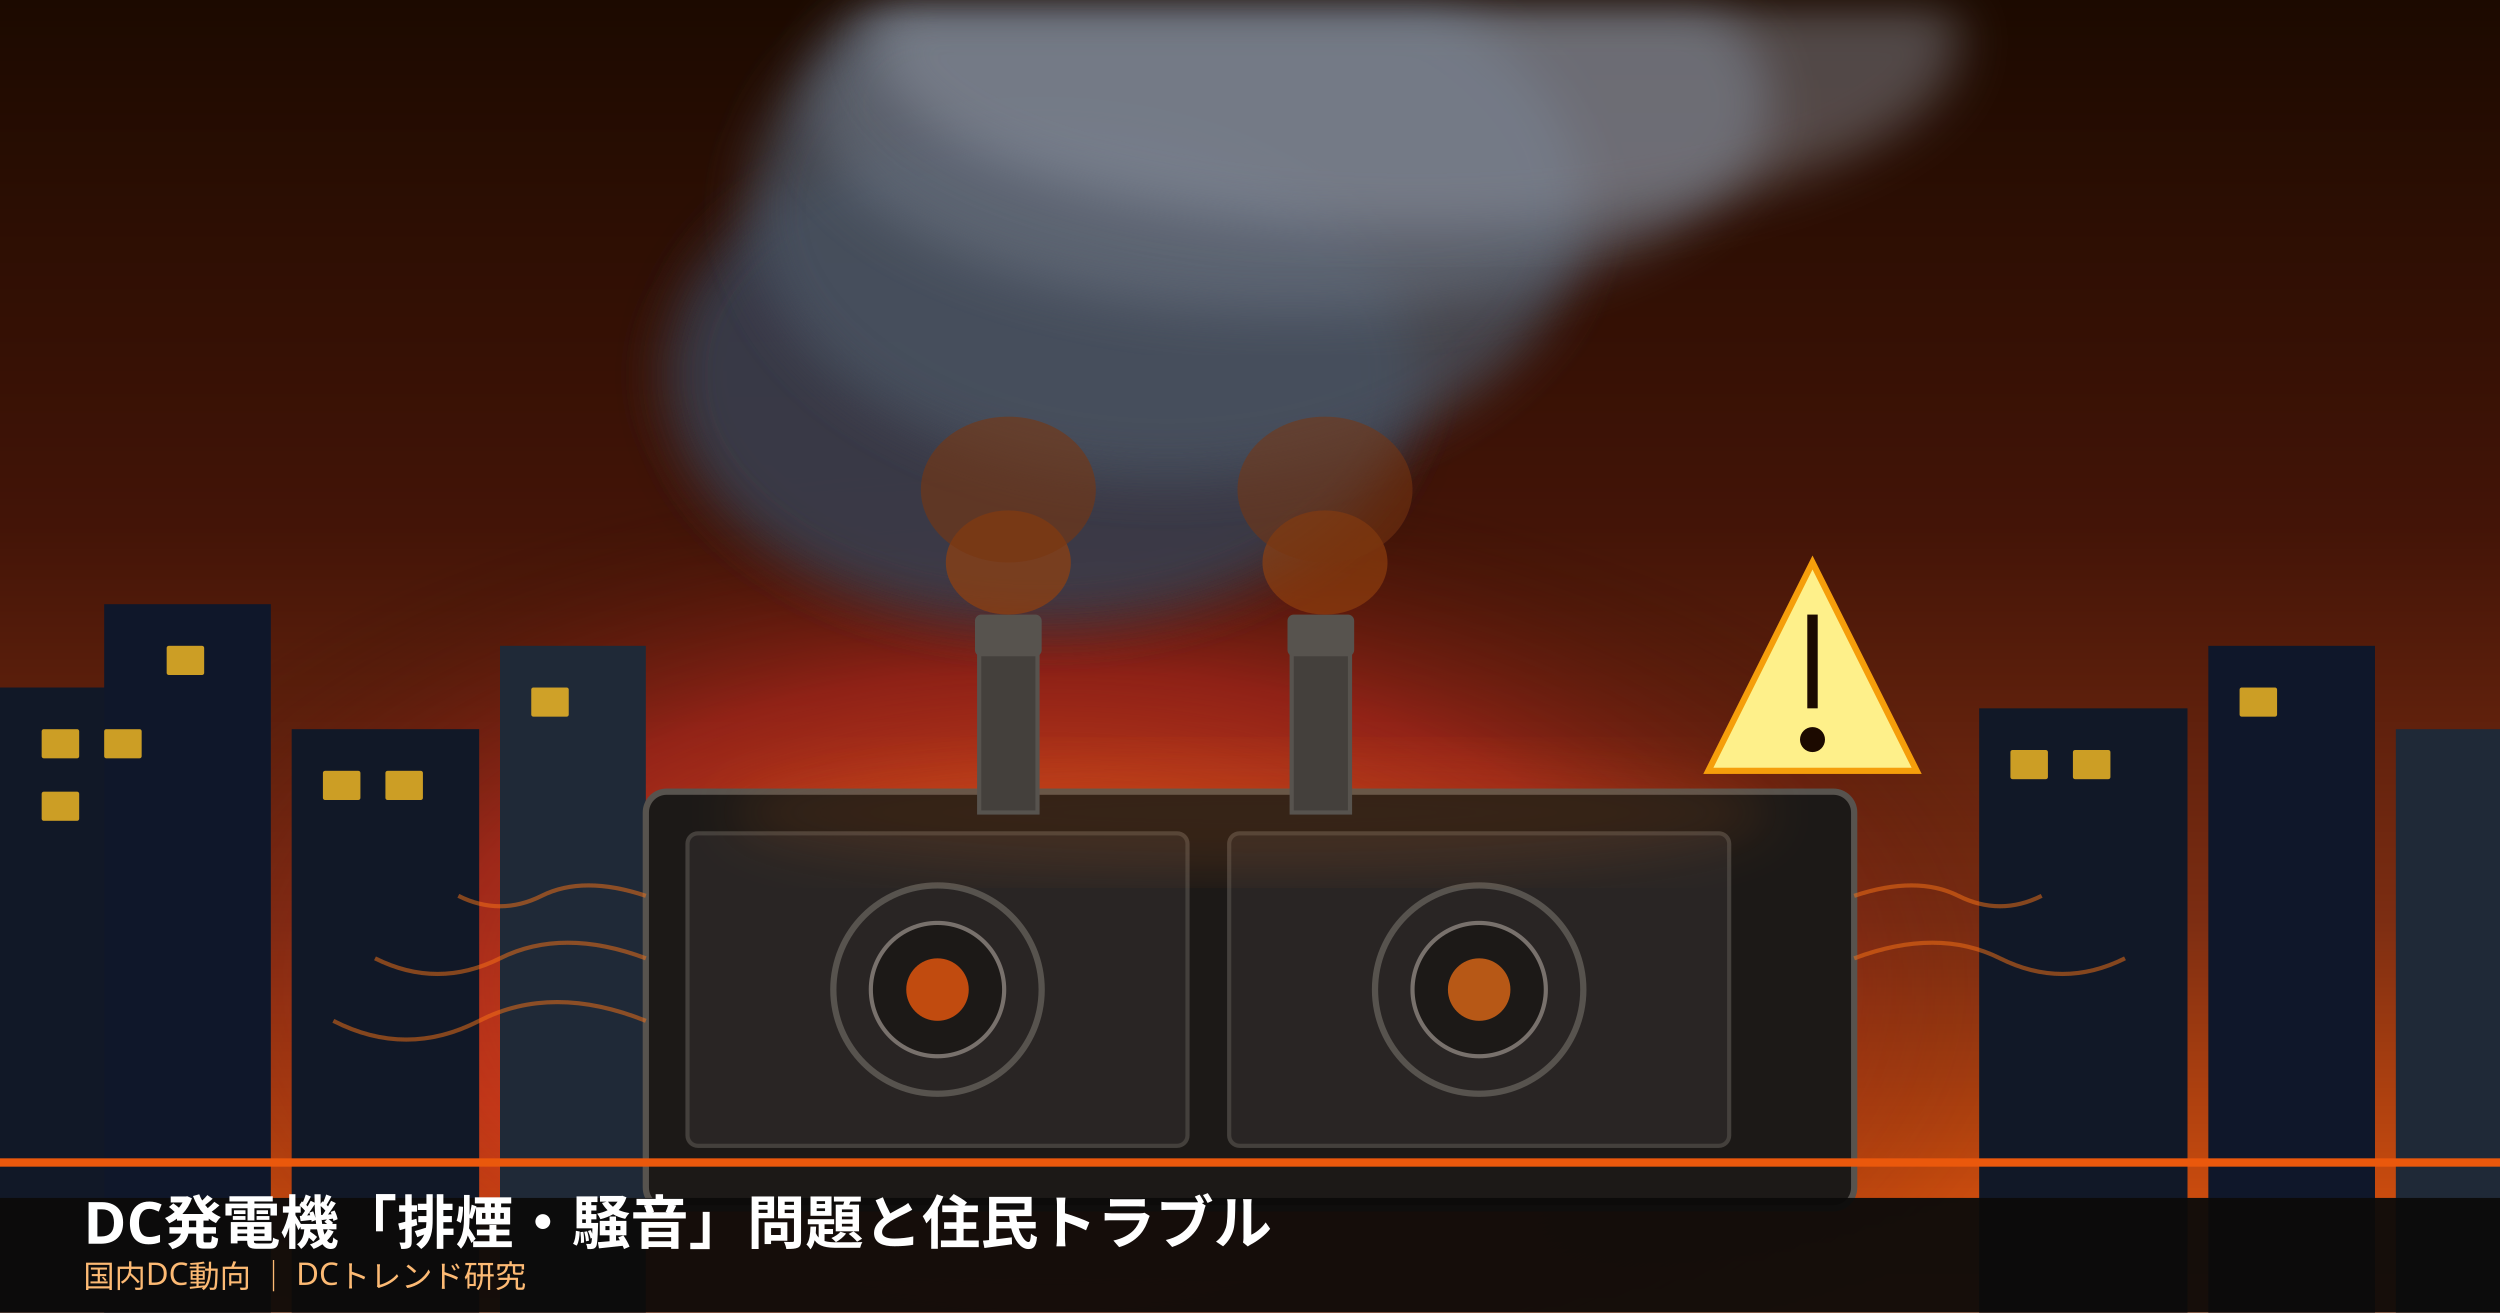
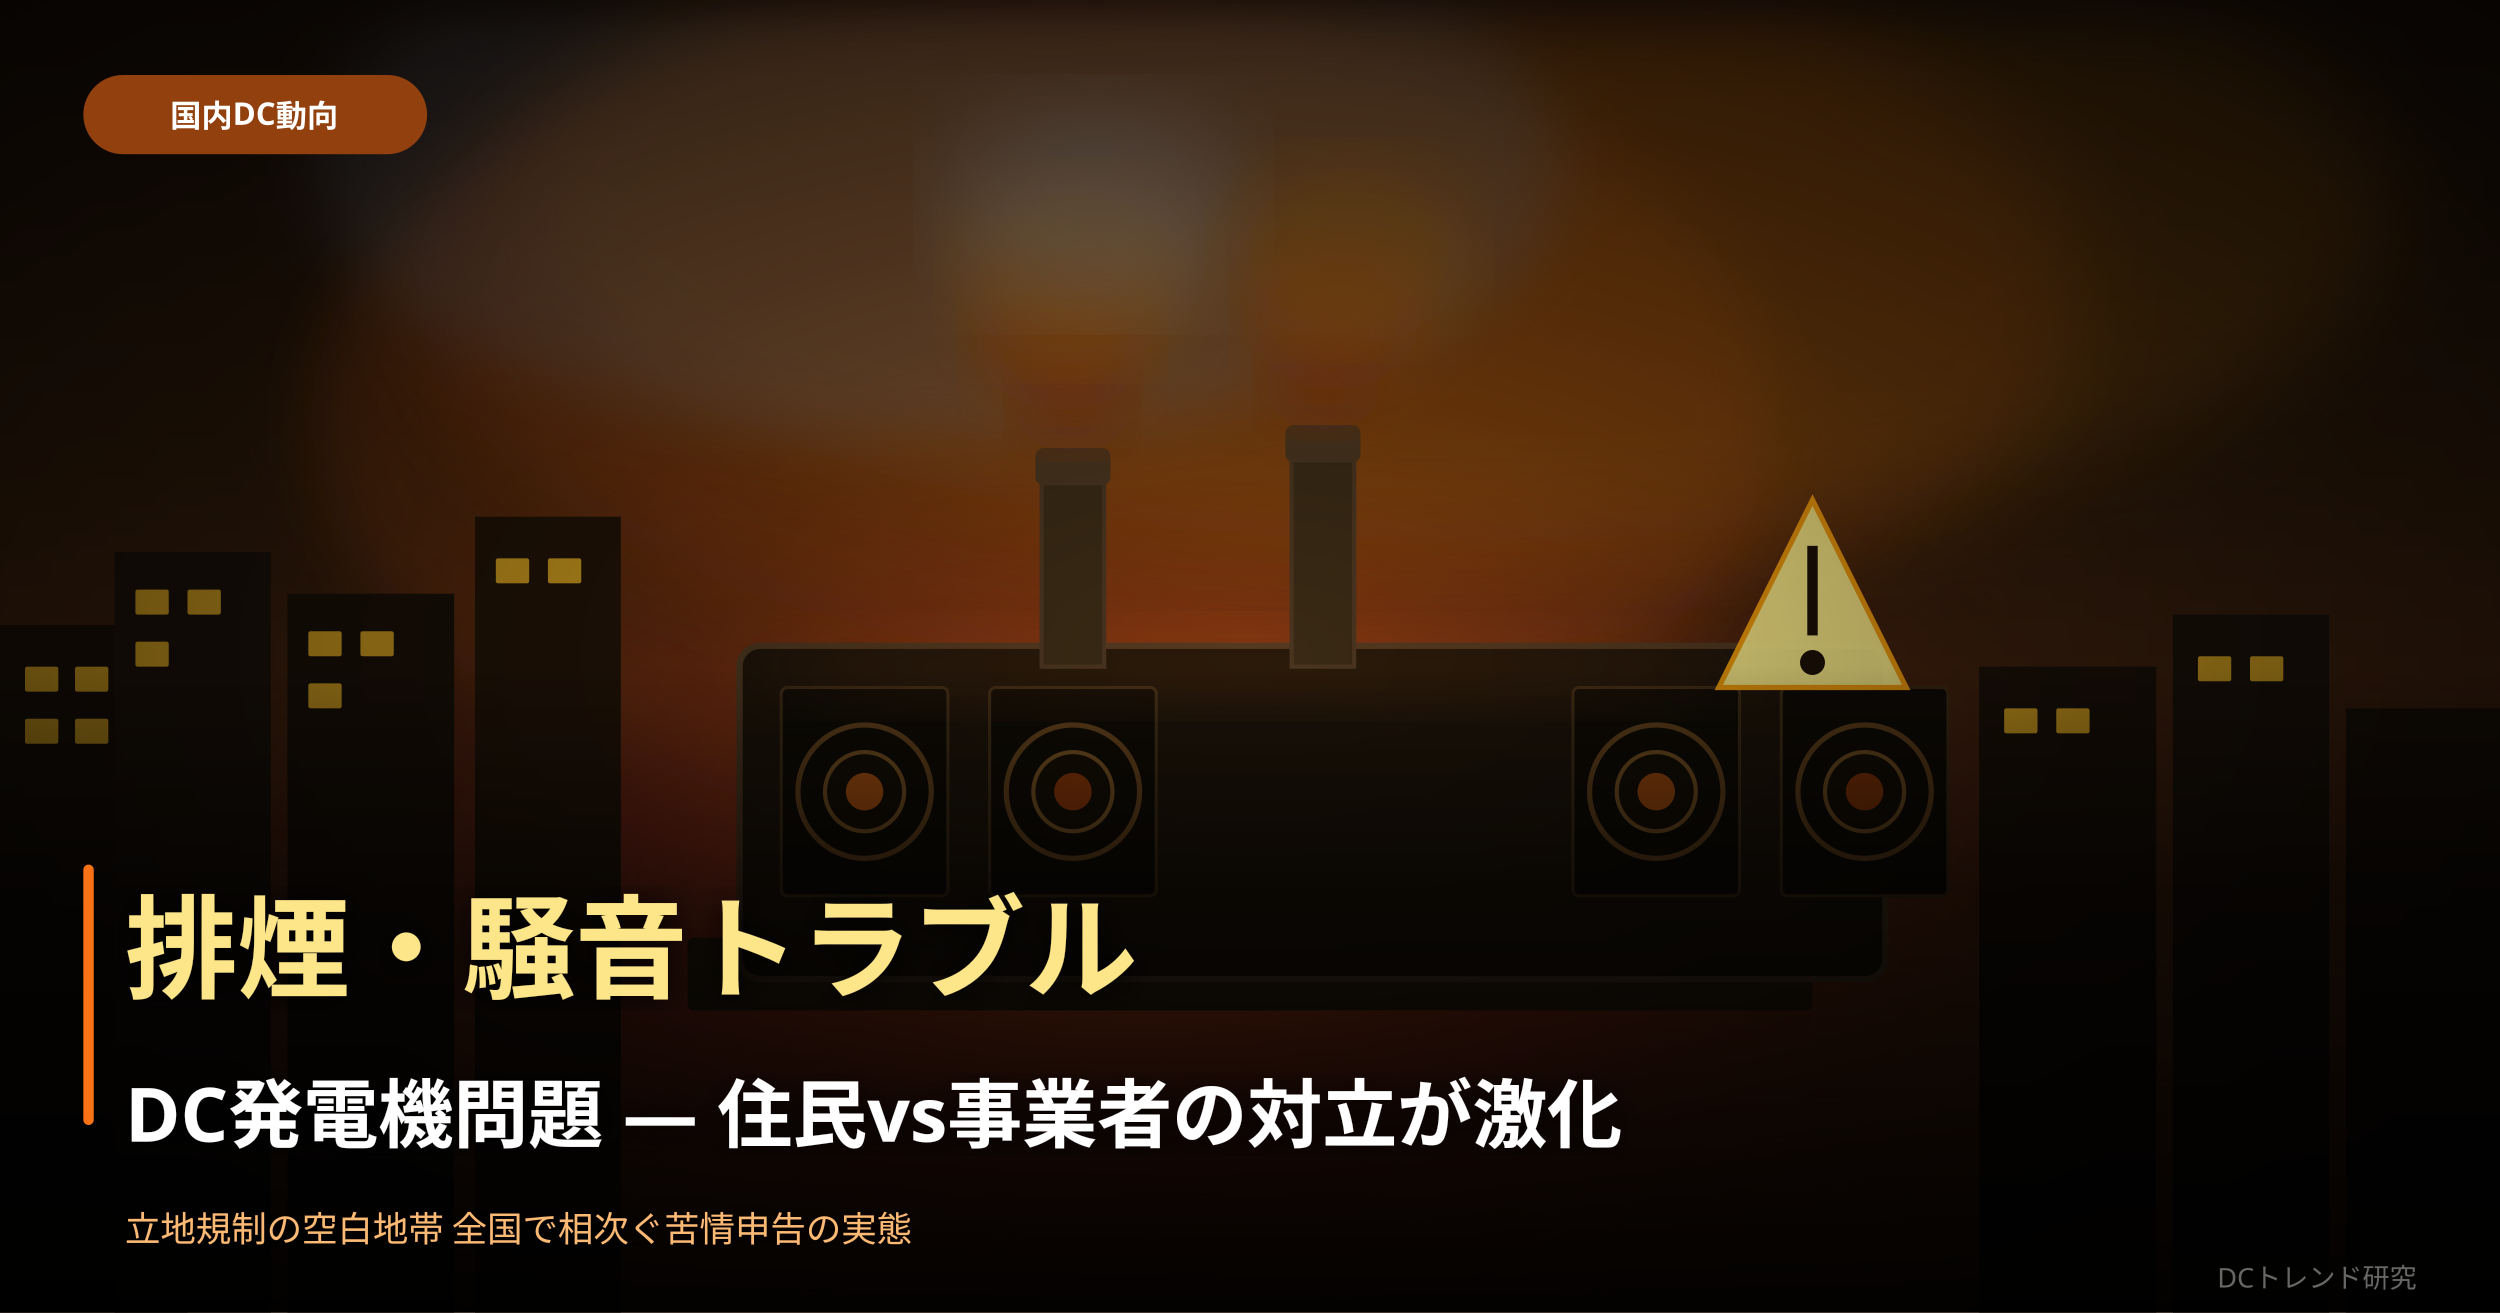
<svg xmlns="http://www.w3.org/2000/svg" viewBox="0 0 1200 630">
  <defs>
-     <linearGradient id="smogsky" x1="0" y1="0" x2="0" y2="1">
-       <stop offset="0%" stop-color="#1c0a00" />
-       <stop offset="40%" stop-color="#431407" />
-       <stop offset="70%" stop-color="#7c2d12" />
-       <stop offset="100%" stop-color="#ea580c" />
+     <linearGradient id="smogbg" x1="0" y1="0" x2="0" y2="1">
+       <stop offset="0%" stop-color="#1c1008" />
+       <stop offset="35%" stop-color="#2d1a0a" />
+       <stop offset="65%" stop-color="#4a2510" />
+       <stop offset="100%" stop-color="#6b3310" />
    </linearGradient>
-     <radialGradient id="engineheat" cx="42%" cy="75%" r="40%">
-       <stop offset="0%" stop-color="#f97316" stop-opacity="0.9" />
-       <stop offset="60%" stop-color="#dc2626" stop-opacity="0.4" />
-       <stop offset="100%" stop-color="#1c0a00" stop-opacity="0" />
+     <radialGradient id="heathalo" cx="45%" cy="68%" r="42%">
+       <stop offset="0%" stop-color="#f97316" stop-opacity="0.6" />
+       <stop offset="50%" stop-color="#dc2626" stop-opacity="0.25" />
+       <stop offset="100%" stop-color="#1c1008" stop-opacity="0" />
    </radialGradient>
-     <radialGradient id="smokecloud" cx="50%" cy="30%" r="50%">
-       <stop offset="0%" stop-color="#6b7280" stop-opacity="0.9" />
-       <stop offset="100%" stop-color="#1c0a00" stop-opacity="0" />
+     <radialGradient id="vgn" cx="50%" cy="50%" r="72%">
+       <stop offset="0%" stop-color="transparent" />
+       <stop offset="100%" stop-color="rgba(0,0,0,0.75)" />
    </radialGradient>
-     <filter id="smokeglow">
-       <feGaussianBlur stdDeviation="12" />
+     <linearGradient id="tov" x1="0" y1="0" x2="0" y2="1">
+       <stop offset="0%" stop-color="rgba(0,0,0,0)" />
+       <stop offset="35%" stop-color="rgba(0,0,0,0.55)" />
+       <stop offset="100%" stop-color="rgba(0,0,0,0.93)" />
+     </linearGradient>
+     <filter id="ts">
+       <feDropShadow dx="0" dy="2" stdDeviation="8" flood-color="rgba(0,0,0,1)" />
    </filter>
-     <filter id="heatdist">
-       <feTurbulence type="turbulence" baseFrequency="0.02" numOctaves="3" seed="5" />
-       <feDisplacementMap in="SourceGraphic" scale="8" />
+     <filter id="smoke">
+       <feGaussianBlur stdDeviation="15" />
+     </filter>
+     <filter id="softsmoke">
+       <feGaussianBlur stdDeviation="22" />
    </filter>
  </defs>
-   <rect width="1200" height="630" fill="url(#smogsky)" />
-   <rect width="1200" height="630" fill="url(#engineheat)" />
-   <ellipse cx="500" cy="180" rx="180" ry="120" fill="#374151" opacity="0.85" filter="url(#smokeglow)" />
-   <ellipse cx="560" cy="100" rx="200" ry="130" fill="#4b5563" opacity="0.75" filter="url(#smokeglow)" />
-   <ellipse cx="620" cy="50" rx="230" ry="100" fill="#6b7280" opacity="0.6" filter="url(#smokeglow)" />
-   <ellipse cx="680" cy="20" rx="260" ry="90" fill="#9ca3af" opacity="0.4" filter="url(#smokeglow)" />
-   <rect x="0" y="330" width="120" height="300" fill="#111827" />
-   <rect x="50" y="290" width="80" height="340" fill="#0f172a" />
-   <rect x="140" y="350" width="90" height="280" fill="#111827" />
-   <rect x="240" y="310" width="70" height="320" fill="#1f2937" />
+   <rect width="1200" height="630" fill="url(#smogbg)" />
+   <rect width="1200" height="630" fill="url(#heathalo)" />
+   <ellipse cx="500" cy="200" rx="350" ry="200" fill="#78350f" opacity="0.5" filter="url(#smoke)" />
+   <ellipse cx="600" cy="140" rx="400" ry="180" fill="#92400e" opacity="0.4" filter="url(#softsmoke)" />
+   <ellipse cx="700" cy="100" rx="450" ry="160" fill="#a16207" opacity="0.3" filter="url(#softsmoke)" />
+   <ellipse cx="450" cy="80" rx="300" ry="130" fill="#6b7280" opacity="0.3" filter="url(#smoke)" />
+   <rect x="0" y="300" width="90" height="330" fill="#1a1008" />
+   <rect x="55" y="265" width="75" height="365" fill="#1c120a" />
+   <rect x="138" y="285" width="80" height="345" fill="#1a1008" />
+   <rect x="228" y="248" width="70" height="382" fill="#221408" />
  <g fill="#fbbf24" opacity="0.8">
-     <rect x="20" y="350" width="18" height="14" rx="1" />
-     <rect x="50" y="350" width="18" height="14" rx="1" />
-     <rect x="20" y="380" width="18" height="14" rx="1" />
-     <rect x="80" y="310" width="18" height="14" rx="1" />
-     <rect x="155" y="370" width="18" height="14" rx="1" />
-     <rect x="185" y="370" width="18" height="14" rx="1" />
-     <rect x="255" y="330" width="18" height="14" rx="1" />
+     <rect x="12" y="320" width="16" height="12" rx="1" />
+     <rect x="36" y="320" width="16" height="12" rx="1" />
+     <rect x="12" y="345" width="16" height="12" rx="1" />
+     <rect x="36" y="345" width="16" height="12" rx="1" />
+     <rect x="65" y="283" width="16" height="12" rx="1" />
+     <rect x="90" y="283" width="16" height="12" rx="1" />
+     <rect x="65" y="308" width="16" height="12" rx="1" />
+     <rect x="148" y="303" width="16" height="12" rx="1" />
+     <rect x="173" y="303" width="16" height="12" rx="1" />
+     <rect x="148" y="328" width="16" height="12" rx="1" />
+     <rect x="238" y="268" width="16" height="12" rx="1" />
+     <rect x="263" y="268" width="16" height="12" rx="1" />
  </g>
-   <rect x="950" y="340" width="100" height="290" fill="#111827" />
-   <rect x="1060" y="310" width="80" height="320" fill="#0f172a" />
-   <rect x="1150" y="350" width="60" height="280" fill="#1f2937" />
+   <rect x="950" y="320" width="85" height="310" fill="#1a1008" />
+   <rect x="1043" y="295" width="75" height="335" fill="#1c120a" />
+   <rect x="1126" y="340" width="75" height="290" fill="#1a1008" />
  <g fill="#fbbf24" opacity="0.8">
-     <rect x="965" y="360" width="18" height="14" rx="1" />
-     <rect x="995" y="360" width="18" height="14" rx="1" />
-     <rect x="1075" y="330" width="18" height="14" rx="1" />
+     <rect x="962" y="340" width="16" height="12" rx="1" />
+     <rect x="987" y="340" width="16" height="12" rx="1" />
+     <rect x="1055" y="315" width="16" height="12" rx="1" />
+     <rect x="1080" y="315" width="16" height="12" rx="1" />
  </g>
-   <rect x="310" y="380" width="580" height="200" rx="10" fill="#1c1917" stroke="#57534e" stroke-width="3" />
-   <rect x="330" y="400" width="240" height="150" rx="5" fill="#292524" stroke="#44403c" stroke-width="2" />
-   <rect x="590" y="400" width="240" height="150" rx="5" fill="#292524" stroke="#44403c" stroke-width="2" />
-   <circle cx="450" cy="475" r="50" fill="none" stroke="#57534e" stroke-width="3" />
-   <circle cx="450" cy="475" r="32" fill="#1c1917" stroke="#78716c" stroke-width="2" />
-   <circle cx="450" cy="475" r="15" fill="#ea580c" opacity="0.8" />
-   <circle cx="710" cy="475" r="50" fill="none" stroke="#57534e" stroke-width="3" />
-   <circle cx="710" cy="475" r="32" fill="#1c1917" stroke="#78716c" stroke-width="2" />
-   <circle cx="710" cy="475" r="15" fill="#f97316" opacity="0.7" />
-   <ellipse cx="600" cy="390" rx="250" ry="30" fill="#f97316" opacity="0.12" filter="url(#smokeglow)" />
-   <rect x="470" y="310" width="28" height="80" fill="#44403c" stroke="#57534e" stroke-width="2" />
-   <rect x="468" y="295" width="32" height="20" rx="3" fill="#57534e" />
-   <rect x="620" y="310" width="28" height="80" fill="#44403c" stroke="#57534e" stroke-width="2" />
-   <rect x="618" y="295" width="32" height="20" rx="3" fill="#57534e" />
-   <ellipse cx="484" cy="270" rx="30" ry="25" fill="#92400e" opacity="0.7" />
-   <ellipse cx="484" cy="235" rx="42" ry="35" fill="#78350f" opacity="0.6" />
-   <ellipse cx="636" cy="270" rx="30" ry="25" fill="#92400e" opacity="0.65" />
-   <ellipse cx="636" cy="235" rx="42" ry="35" fill="#78350f" opacity="0.55" />
-   <polygon points="870,270 820,370 920,370" fill="#fef08a" stroke="#f59e0b" stroke-width="3" />
-   <line x1="870" y1="295" x2="870" y2="340" stroke="#1c0a00" stroke-width="5" />
-   <circle cx="870" cy="355" r="6" fill="#1c0a00" />
-   <g stroke="#f97316" stroke-width="2" fill="none" opacity="0.5">
-     <path d="M 310 430 Q 280 420 260 430 Q 240 440 220 430" />
-     <path d="M 310 460 Q 270 445 240 460 Q 210 475 180 460" />
-     <path d="M 310 490 Q 265 472 230 490 Q 195 508 160 490" />
-     <path d="M 890 430 Q 920 420 940 430 Q 960 440 980 430" />
-     <path d="M 890 460 Q 930 445 960 460 Q 990 475 1020 460" />
+   <rect x="330" y="450" width="540" height="35" rx="3" fill="#2d1f0e" />
+   <rect x="355" y="310" width="550" height="160" rx="10" fill="#1c1309" stroke="#4a3520" stroke-width="3" />
+   <g fill="#0f0b05">
+     <rect x="375" y="330" width="80" height="100" rx="3" stroke="#3a2a15" stroke-width="1.5" />
+     <rect x="475" y="330" width="80" height="100" rx="3" stroke="#3a2a15" stroke-width="1.5" />
+     <rect x="755" y="330" width="80" height="100" rx="3" stroke="#3a2a15" stroke-width="1.5" />
+     <rect x="855" y="330" width="80" height="100" rx="3" stroke="#3a2a15" stroke-width="1.5" />
  </g>
-   <rect x="0" y="575" width="1200" height="55" fill="#0c0a09" opacity="0.95" />
-   <rect x="0" y="556" width="1200" height="4" fill="#ea580c" />
-   <text x="40" y="597" font-family="sans-serif" font-size="28" font-weight="900" fill="white">DC発電機「排煙・騒音」問題と住民トラブル</text>
-   <text x="40" y="618" font-family="sans-serif" font-size="15" fill="#fdba74">国内DC動向 ｜ DCトレンド研究</text>
+   <circle cx="415" cy="380" r="32" fill="none" stroke="#5c3d1a" stroke-width="2.5" />
+   <circle cx="415" cy="380" r="19" fill="#140e05" stroke="#6b4a20" stroke-width="2" />
+   <circle cx="415" cy="380" r="9" fill="#f97316" opacity="0.6" />
+   <circle cx="515" cy="380" r="32" fill="none" stroke="#5c3d1a" stroke-width="2.5" />
+   <circle cx="515" cy="380" r="19" fill="#140e05" stroke="#6b4a20" stroke-width="2" />
+   <circle cx="515" cy="380" r="9" fill="#ea580c" opacity="0.5" />
+   <circle cx="795" cy="380" r="32" fill="none" stroke="#5c3d1a" stroke-width="2.5" />
+   <circle cx="795" cy="380" r="19" fill="#140e05" stroke="#6b4a20" stroke-width="2" />
+   <circle cx="795" cy="380" r="9" fill="#f97316" opacity="0.55" />
+   <circle cx="895" cy="380" r="32" fill="none" stroke="#5c3d1a" stroke-width="2.5" />
+   <circle cx="895" cy="380" r="19" fill="#140e05" stroke="#6b4a20" stroke-width="2" />
+   <circle cx="895" cy="380" r="9" fill="#ea580c" opacity="0.5" />
+   <ellipse cx="600" cy="320" rx="240" ry="22" fill="#f97316" opacity="0.08" filter="url(#smoke)" />
+   <rect x="500" y="230" width="30" height="90" fill="#3a2a15" stroke="#4a3520" stroke-width="2" />
+   <rect x="497" y="215" width="36" height="18" rx="4" fill="#4a3520" />
+   <rect x="620" y="220" width="30" height="100" fill="#3a2a15" stroke="#4a3520" stroke-width="2" />
+   <rect x="617" y="204" width="36" height="18" rx="4" fill="#4a3520" />
+   <ellipse cx="515" cy="195" rx="28" ry="22" fill="#78350f" opacity="0.75" filter="url(#smoke)" />
+   <ellipse cx="510" cy="162" rx="42" ry="35" fill="#92400e" opacity="0.65" filter="url(#smoke)" />
+   <ellipse cx="518" cy="130" rx="58" ry="45" fill="#a16207" opacity="0.5" filter="url(#smoke)" />
+   <ellipse cx="525" cy="98" rx="72" ry="52" fill="#9ca3af" opacity="0.35" filter="url(#softsmoke)" />
+   <ellipse cx="635" cy="185" rx="28" ry="22" fill="#78350f" opacity="0.7" filter="url(#smoke)" />
+   <ellipse cx="640" cy="152" rx="42" ry="35" fill="#92400e" opacity="0.6" filter="url(#smoke)" />
+   <ellipse cx="648" cy="120" rx="58" ry="45" fill="#a16207" opacity="0.45" filter="url(#smoke)" />
+   <polygon points="870,240 825,330 915,330" fill="#fef08a" stroke="#f59e0b" stroke-width="2.5" opacity="0.9" />
+   <line x1="870" y1="262" x2="870" y2="305" stroke="#1c1008" stroke-width="5" />
+   <circle cx="870" cy="318" r="6" fill="#1c1008" />
+   <rect width="1200" height="630" fill="url(#vgn)" />
+   <rect x="0" y="320" width="1200" height="310" fill="url(#tov)" />
+   <rect x="40" y="36" width="165" height="38" rx="19" fill="#92400e" />
+   <text x="122" y="61" font-family="sans-serif" font-size="15" font-weight="700" fill="white" text-anchor="middle">国内DC動向</text>
+   <rect x="40" y="415" width="5" height="125" rx="2.5" fill="#f97316" />
+   <text x="60" y="475" font-family="sans-serif" font-size="54" font-weight="900" fill="#fde68a" filter="url(#ts)">排煙・騒音トラブル</text>
+   <text x="60" y="548" font-family="sans-serif" font-size="36" font-weight="900" fill="white" filter="url(#ts)">DC発電機問題 — 住民vs事業者の対立が激化</text>
+   <text x="60" y="596" font-family="sans-serif" font-size="17" fill="#fdba74" filter="url(#ts)">立地規制の空白地帯 全国で相次ぐ苦情申告の実態</text>
+   <text x="1160" y="618" font-family="sans-serif" font-size="13" fill="rgba(255,255,255,0.4)" text-anchor="end">DCトレンド研究</text>
</svg>
